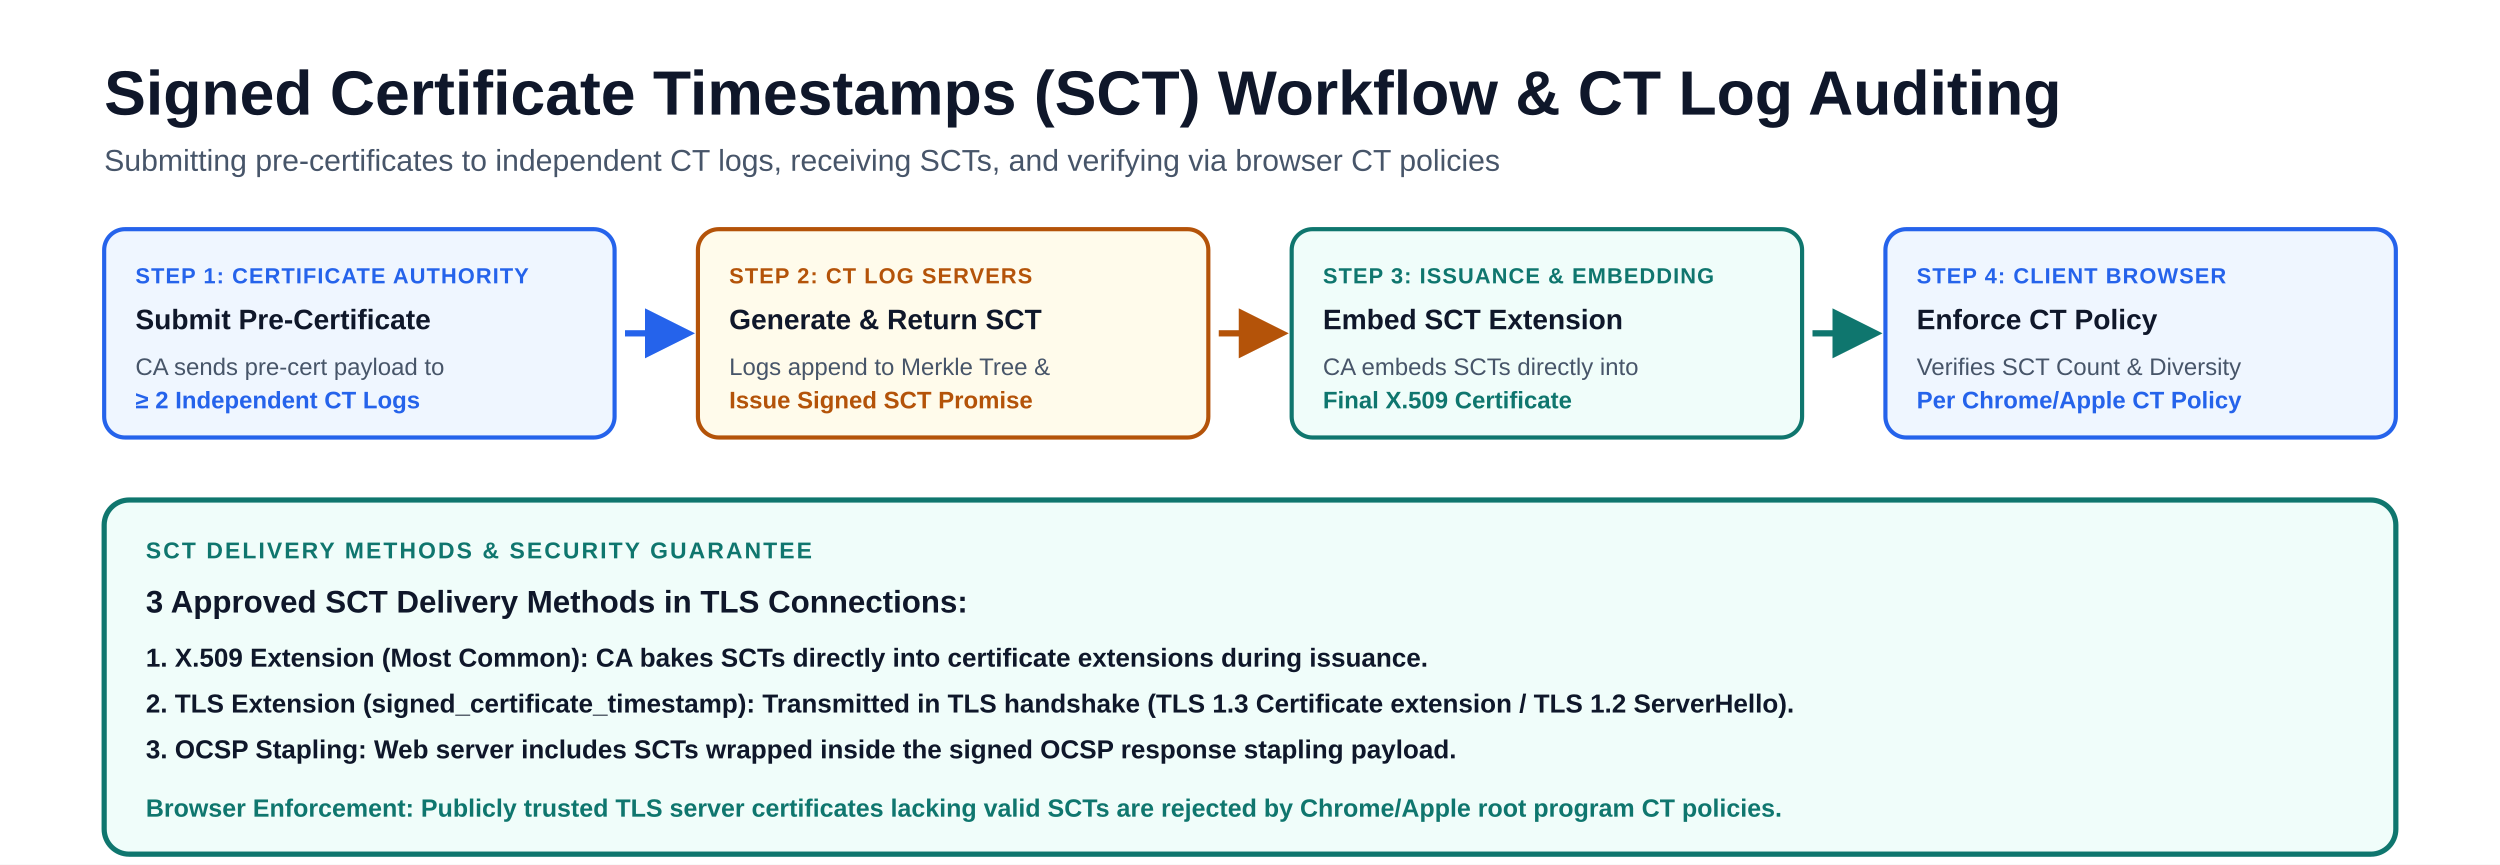
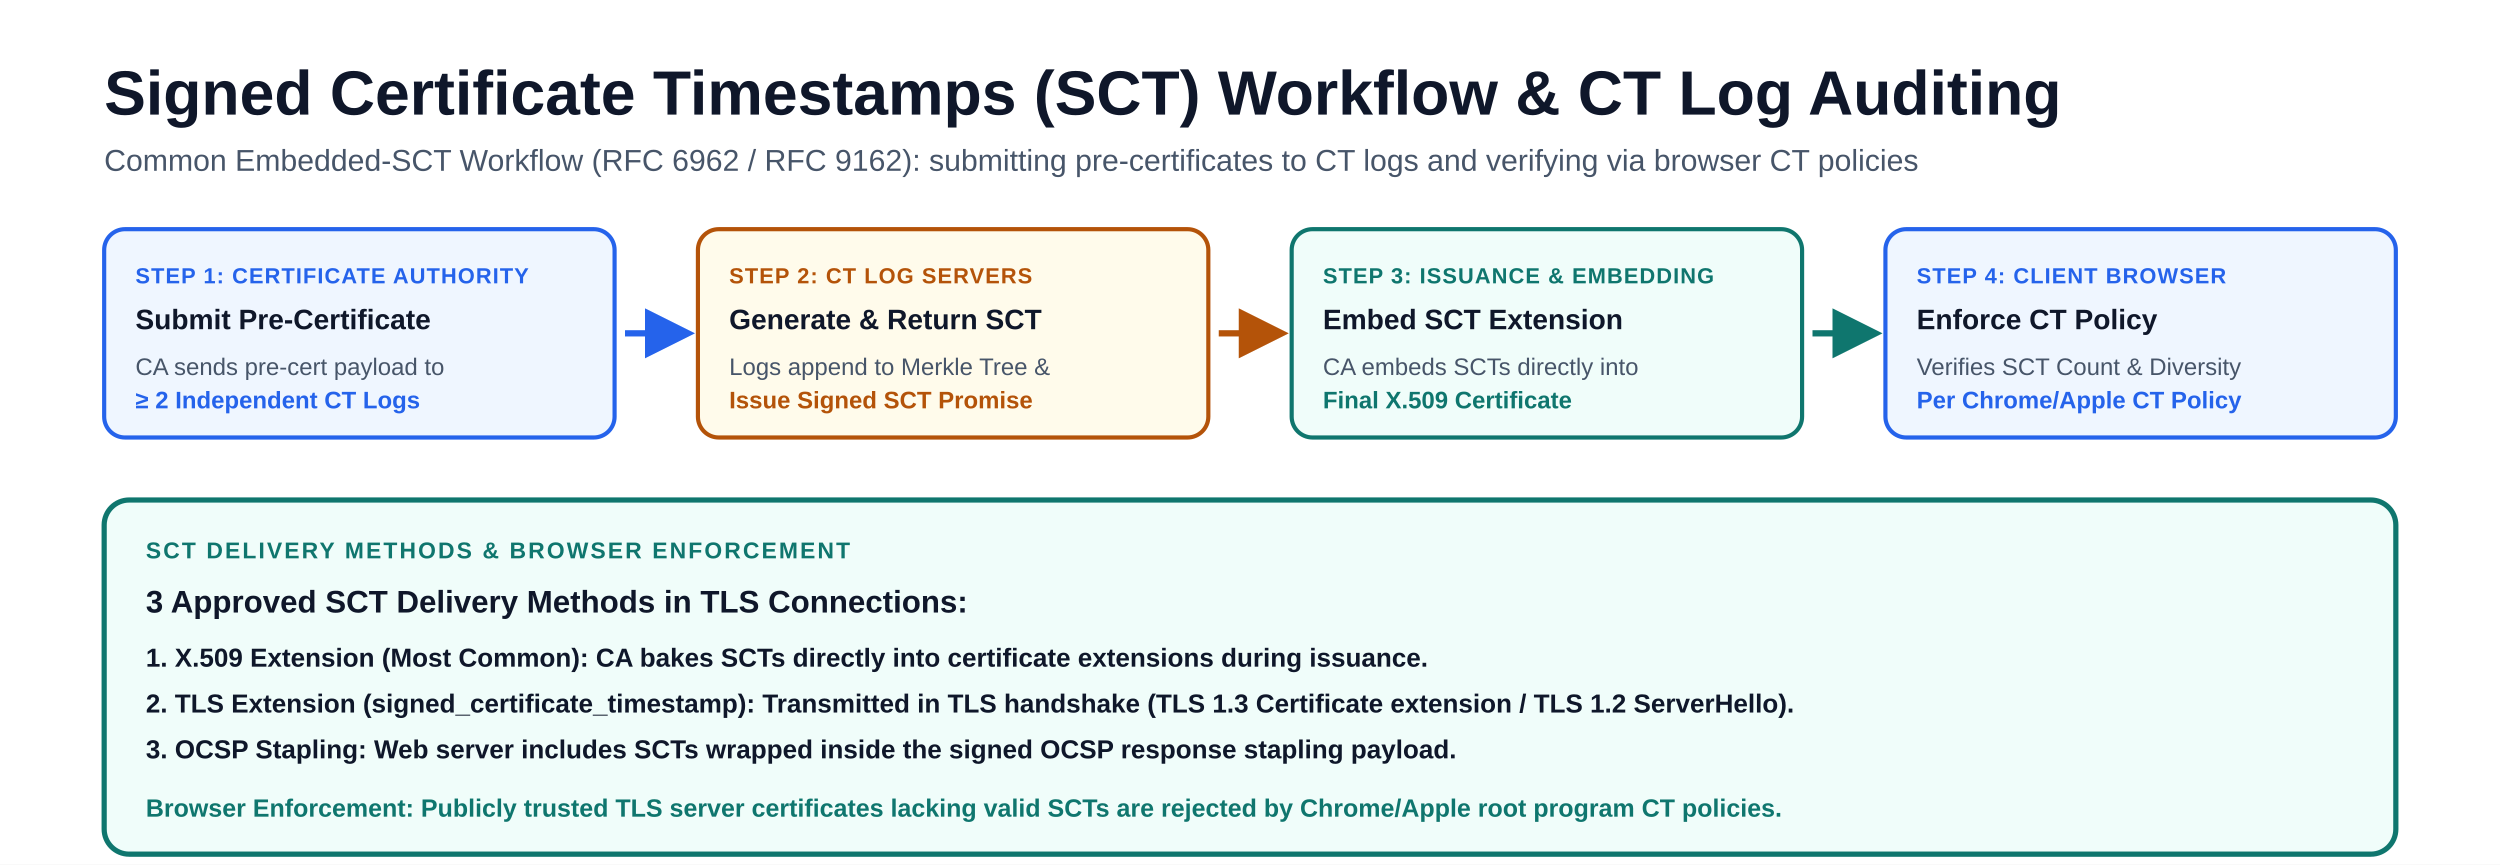
<svg xmlns="http://www.w3.org/2000/svg" viewBox="0 0 1200 415" font-family="-apple-system, BlinkMacSystemFont, 'Segoe UI', Arial, sans-serif" role="img" aria-labelledby="title description">
  <rect width="1200" height="415" fill="#ffffff" />
  <defs>
    <marker id="arrow-blue" viewBox="0 0 10 10" refX="8.5" refY="5" markerWidth="8" markerHeight="8" orient="auto">
      <path d="M0 0 L10 5 L0 10Z" fill="#2563eb" />
    </marker>
    <marker id="arrow-amber" viewBox="0 0 10 10" refX="8.5" refY="5" markerWidth="8" markerHeight="8" orient="auto">
      <path d="M0 0 L10 5 L0 10Z" fill="#b45309" />
    </marker>
    <marker id="arrow-teal" viewBox="0 0 10 10" refX="8.5" refY="5" markerWidth="8" markerHeight="8" orient="auto">
      <path d="M0 0 L10 5 L0 10Z" fill="#0f766e" />
    </marker>
  </defs>
  <text x="50" y="55" font-size="30" font-weight="850" fill="#0f172a">Signed Certificate Timestamps (SCT) Workflow &amp; CT Log Auditing</text>
-   <text x="50" y="82" font-size="14.5" fill="#475569">Submitting pre-certificates to independent CT logs, receiving SCTs, and verifying via browser CT policies</text>
+   <text x="50" y="82" font-size="14.5" fill="#475569">Common Embedded-SCT Workflow (RFC 6962 / RFC 9162): submitting pre-certificates to CT logs and verifying via browser CT policies</text>
  <g>
    <rect x="50" y="110" width="245" height="100" rx="10" fill="#eff6ff" stroke="#2563eb" stroke-width="2" />
    <text x="65" y="136" font-size="10.5" font-weight="900" letter-spacing="0.5" fill="#2563eb">STEP 1: CERTIFICATE AUTHORITY</text>
    <text x="65" y="158" font-size="13.5" font-weight="800" fill="#0f172a">Submit Pre-Certificate</text>
    <text x="65" y="180" font-size="11.5" font-weight="500" fill="#475569">CA sends pre-cert payload to</text>
    <text x="65" y="196" font-size="11.5" font-weight="600" fill="#2563eb">≥ 2 Independent CT Logs</text>
    <path d="M 300 160 L 330 160" fill="none" stroke="#2563eb" stroke-width="3" marker-end="url(#arrow-blue)" />
    <rect x="335" y="110" width="245" height="100" rx="10" fill="#fffbeb" stroke="#b45309" stroke-width="2" />
    <text x="350" y="136" font-size="10.5" font-weight="900" letter-spacing="0.5" fill="#b45309">STEP 2: CT LOG SERVERS</text>
    <text x="350" y="158" font-size="13.5" font-weight="800" fill="#0f172a">Generate &amp; Return SCT</text>
    <text x="350" y="180" font-size="11.5" font-weight="500" fill="#475569">Logs append to Merkle Tree &amp;</text>
    <text x="350" y="196" font-size="11.5" font-weight="600" fill="#b45309">Issue Signed SCT Promise</text>
    <path d="M 585 160 L 615 160" fill="none" stroke="#b45309" stroke-width="3" marker-end="url(#arrow-amber)" />
    <rect x="620" y="110" width="245" height="100" rx="10" fill="#f0fdfa" stroke="#0f766e" stroke-width="2" />
    <text x="635" y="136" font-size="10.5" font-weight="900" letter-spacing="0.5" fill="#0f766e">STEP 3: ISSUANCE &amp; EMBEDDING</text>
    <text x="635" y="158" font-size="13.5" font-weight="800" fill="#0f172a">Embed SCT Extension</text>
    <text x="635" y="180" font-size="11.5" font-weight="500" fill="#475569">CA embeds SCTs directly into</text>
    <text x="635" y="196" font-size="11.5" font-weight="600" fill="#0f766e">Final X.509 Certificate</text>
    <path d="M 870 160 L 900 160" fill="none" stroke="#0f766e" stroke-width="3" marker-end="url(#arrow-teal)" />
    <rect x="905" y="110" width="245" height="100" rx="10" fill="#eff6ff" stroke="#2563eb" stroke-width="2" />
    <text x="920" y="136" font-size="10.5" font-weight="900" letter-spacing="0.5" fill="#2563eb">STEP 4: CLIENT BROWSER</text>
    <text x="920" y="158" font-size="13.5" font-weight="800" fill="#0f172a">Enforce CT Policy</text>
    <text x="920" y="180" font-size="11.5" font-weight="500" fill="#475569">Verifies SCT Count &amp; Diversity</text>
    <text x="920" y="196" font-size="11.5" font-weight="700" fill="#2563eb">Per Chrome/Apple CT Policy</text>
    <rect x="50" y="240" width="1100" height="170" rx="12" fill="#f0fdfa" stroke="#0f766e" stroke-width="2.5" />
-     <text x="70" y="268" font-size="11" font-weight="900" letter-spacing="1" fill="#0f766e">SCT DELIVERY METHODS &amp; SECURITY GUARANTEE</text>
+     <text x="70" y="268" font-size="11" font-weight="900" letter-spacing="1" fill="#0f766e">SCT DELIVERY METHODS &amp; BROWSER ENFORCEMENT</text>
    <text x="70" y="294" font-size="15" font-weight="800" fill="#0f172a">3 Approved SCT Delivery Methods in TLS Connections:</text>
    <text x="70" y="320" font-size="12.5" font-weight="600" fill="#0f172a">1. X.509 Extension (Most Common): CA bakes SCTs directly into certificate extensions during issuance.</text>
    <text x="70" y="342" font-size="12.5" font-weight="600" fill="#0f172a">2. TLS Extension (signed_certificate_timestamp): Transmitted in TLS handshake (TLS 1.3 Certificate extension / TLS 1.2 ServerHello).</text>
    <text x="70" y="364" font-size="12.5" font-weight="600" fill="#0f172a">3. OCSP Stapling: Web server includes SCTs wrapped inside the signed OCSP response stapling payload.</text>
    <text x="70" y="392" font-size="12" font-weight="700" fill="#0f766e">Browser Enforcement: Publicly trusted TLS server certificates lacking valid SCTs are rejected by Chrome/Apple root program CT policies.</text>
  </g>
</svg>
